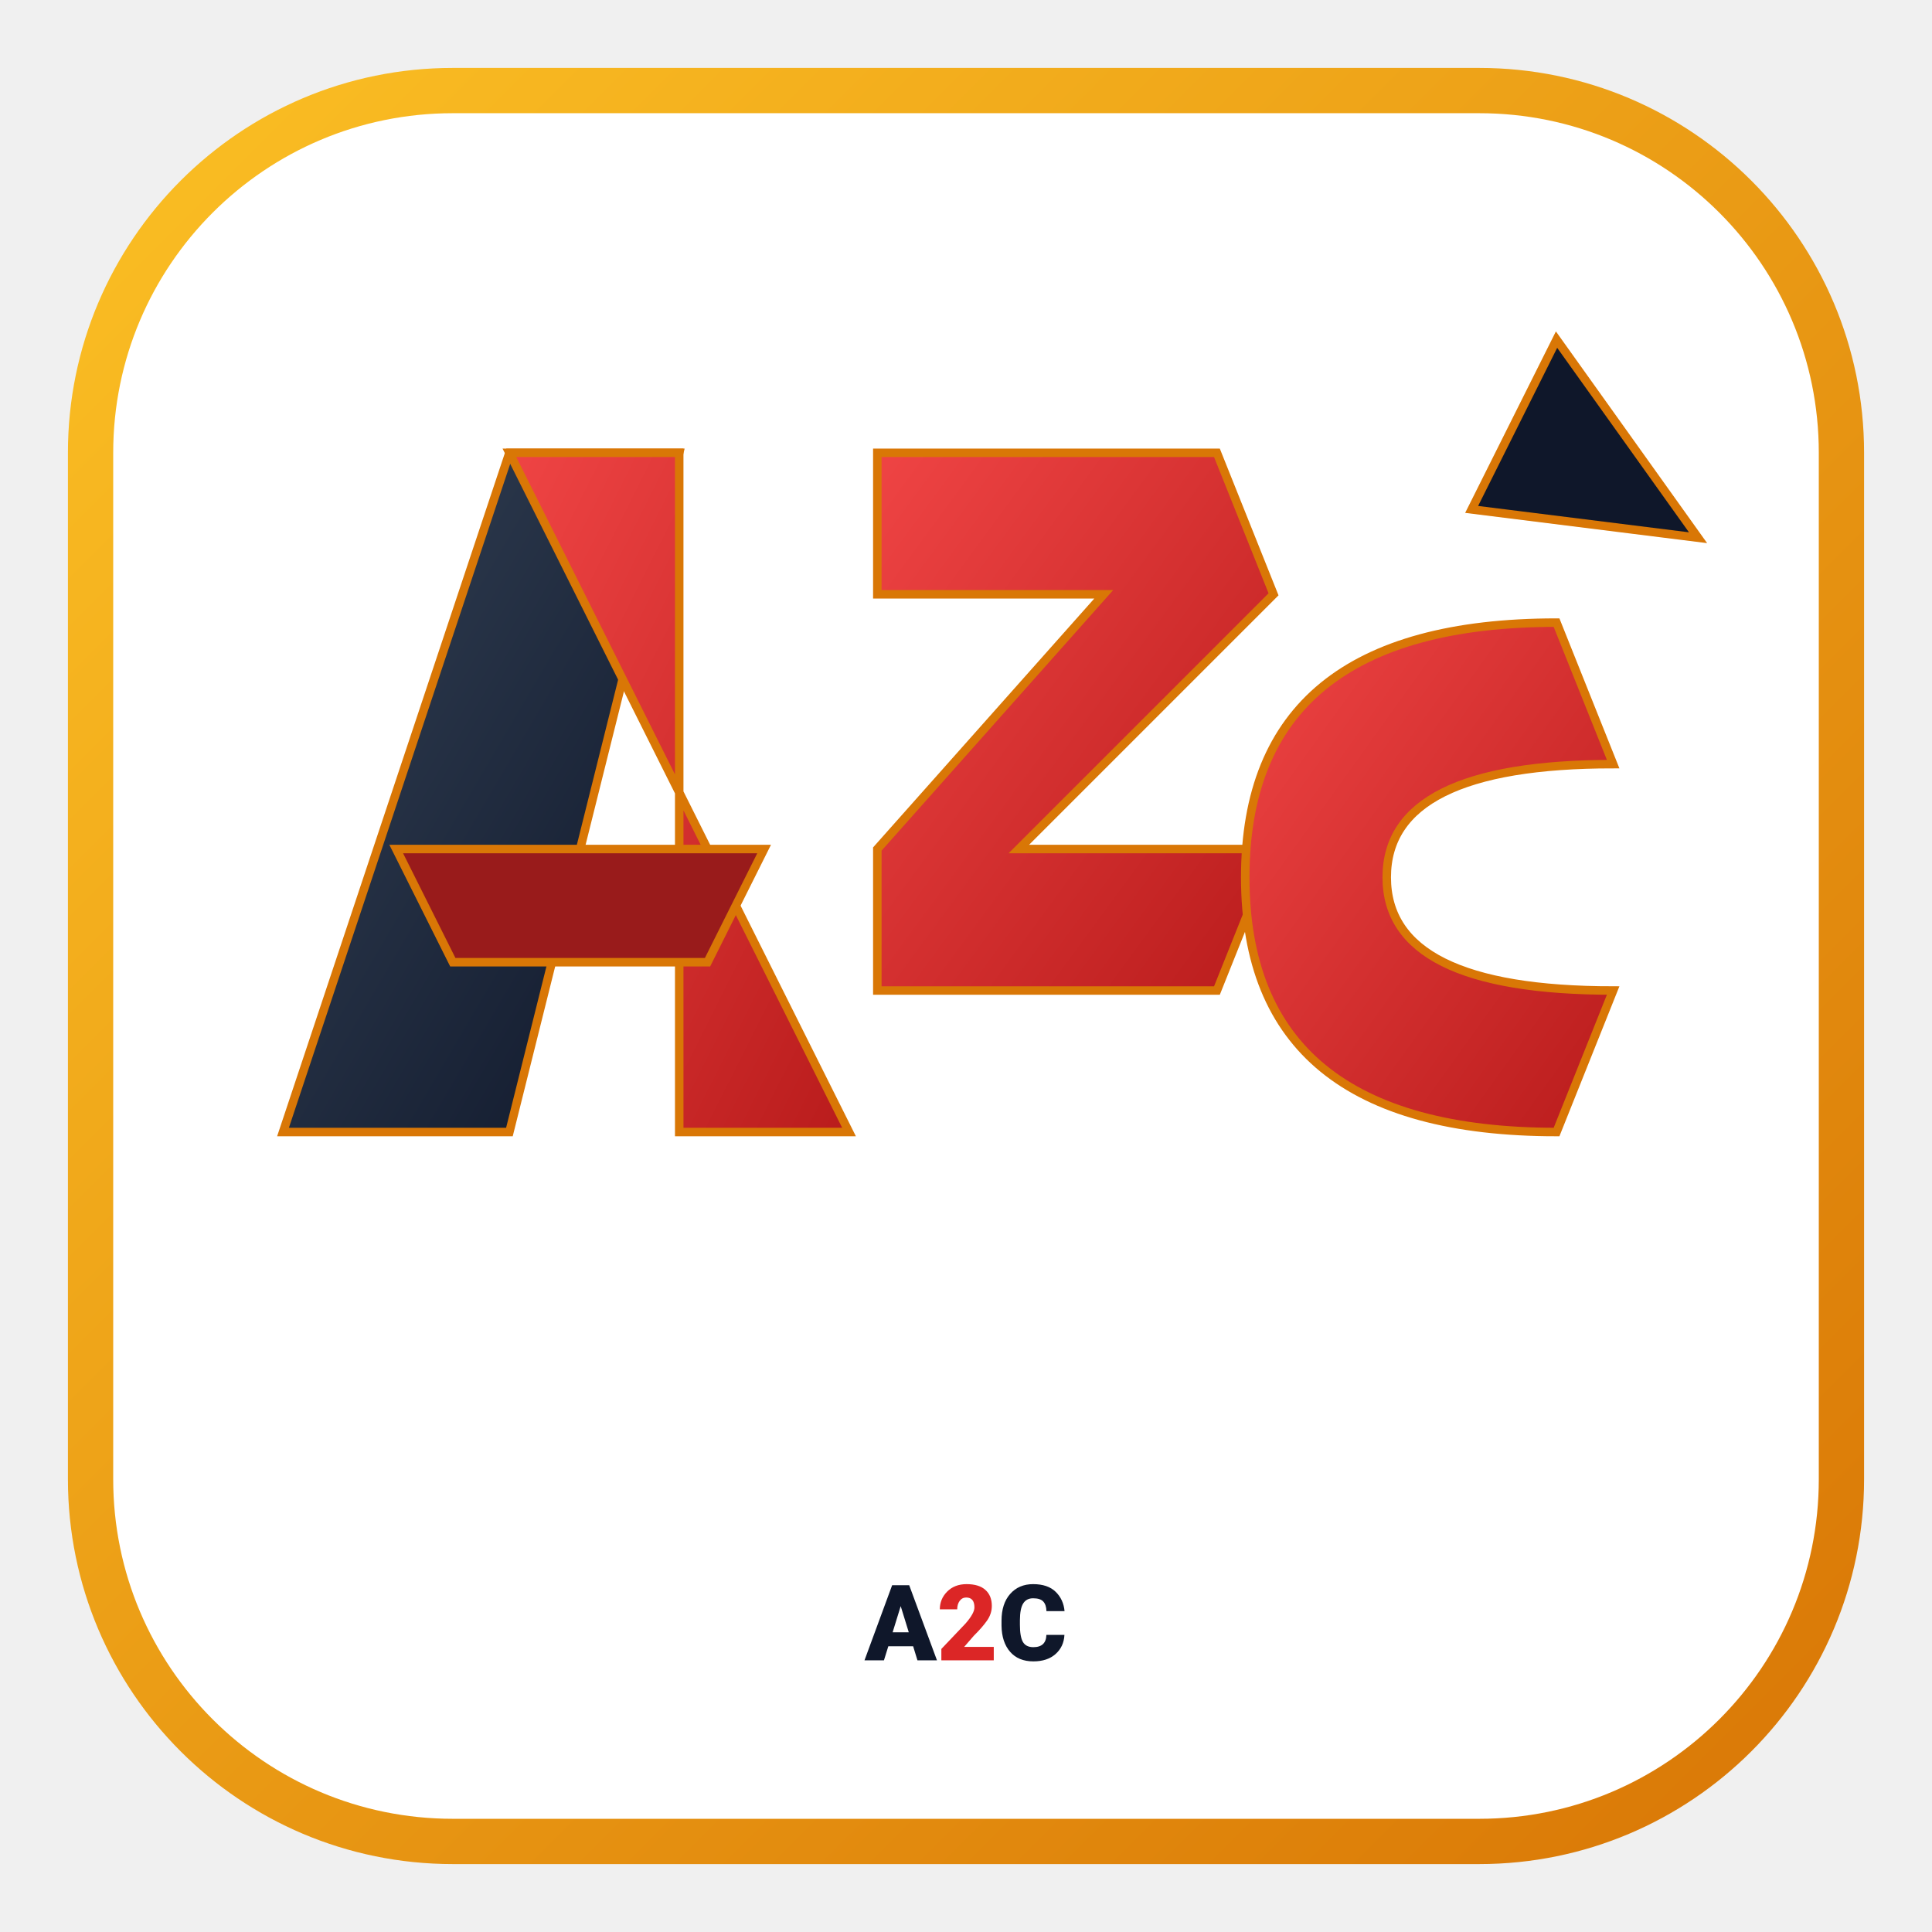
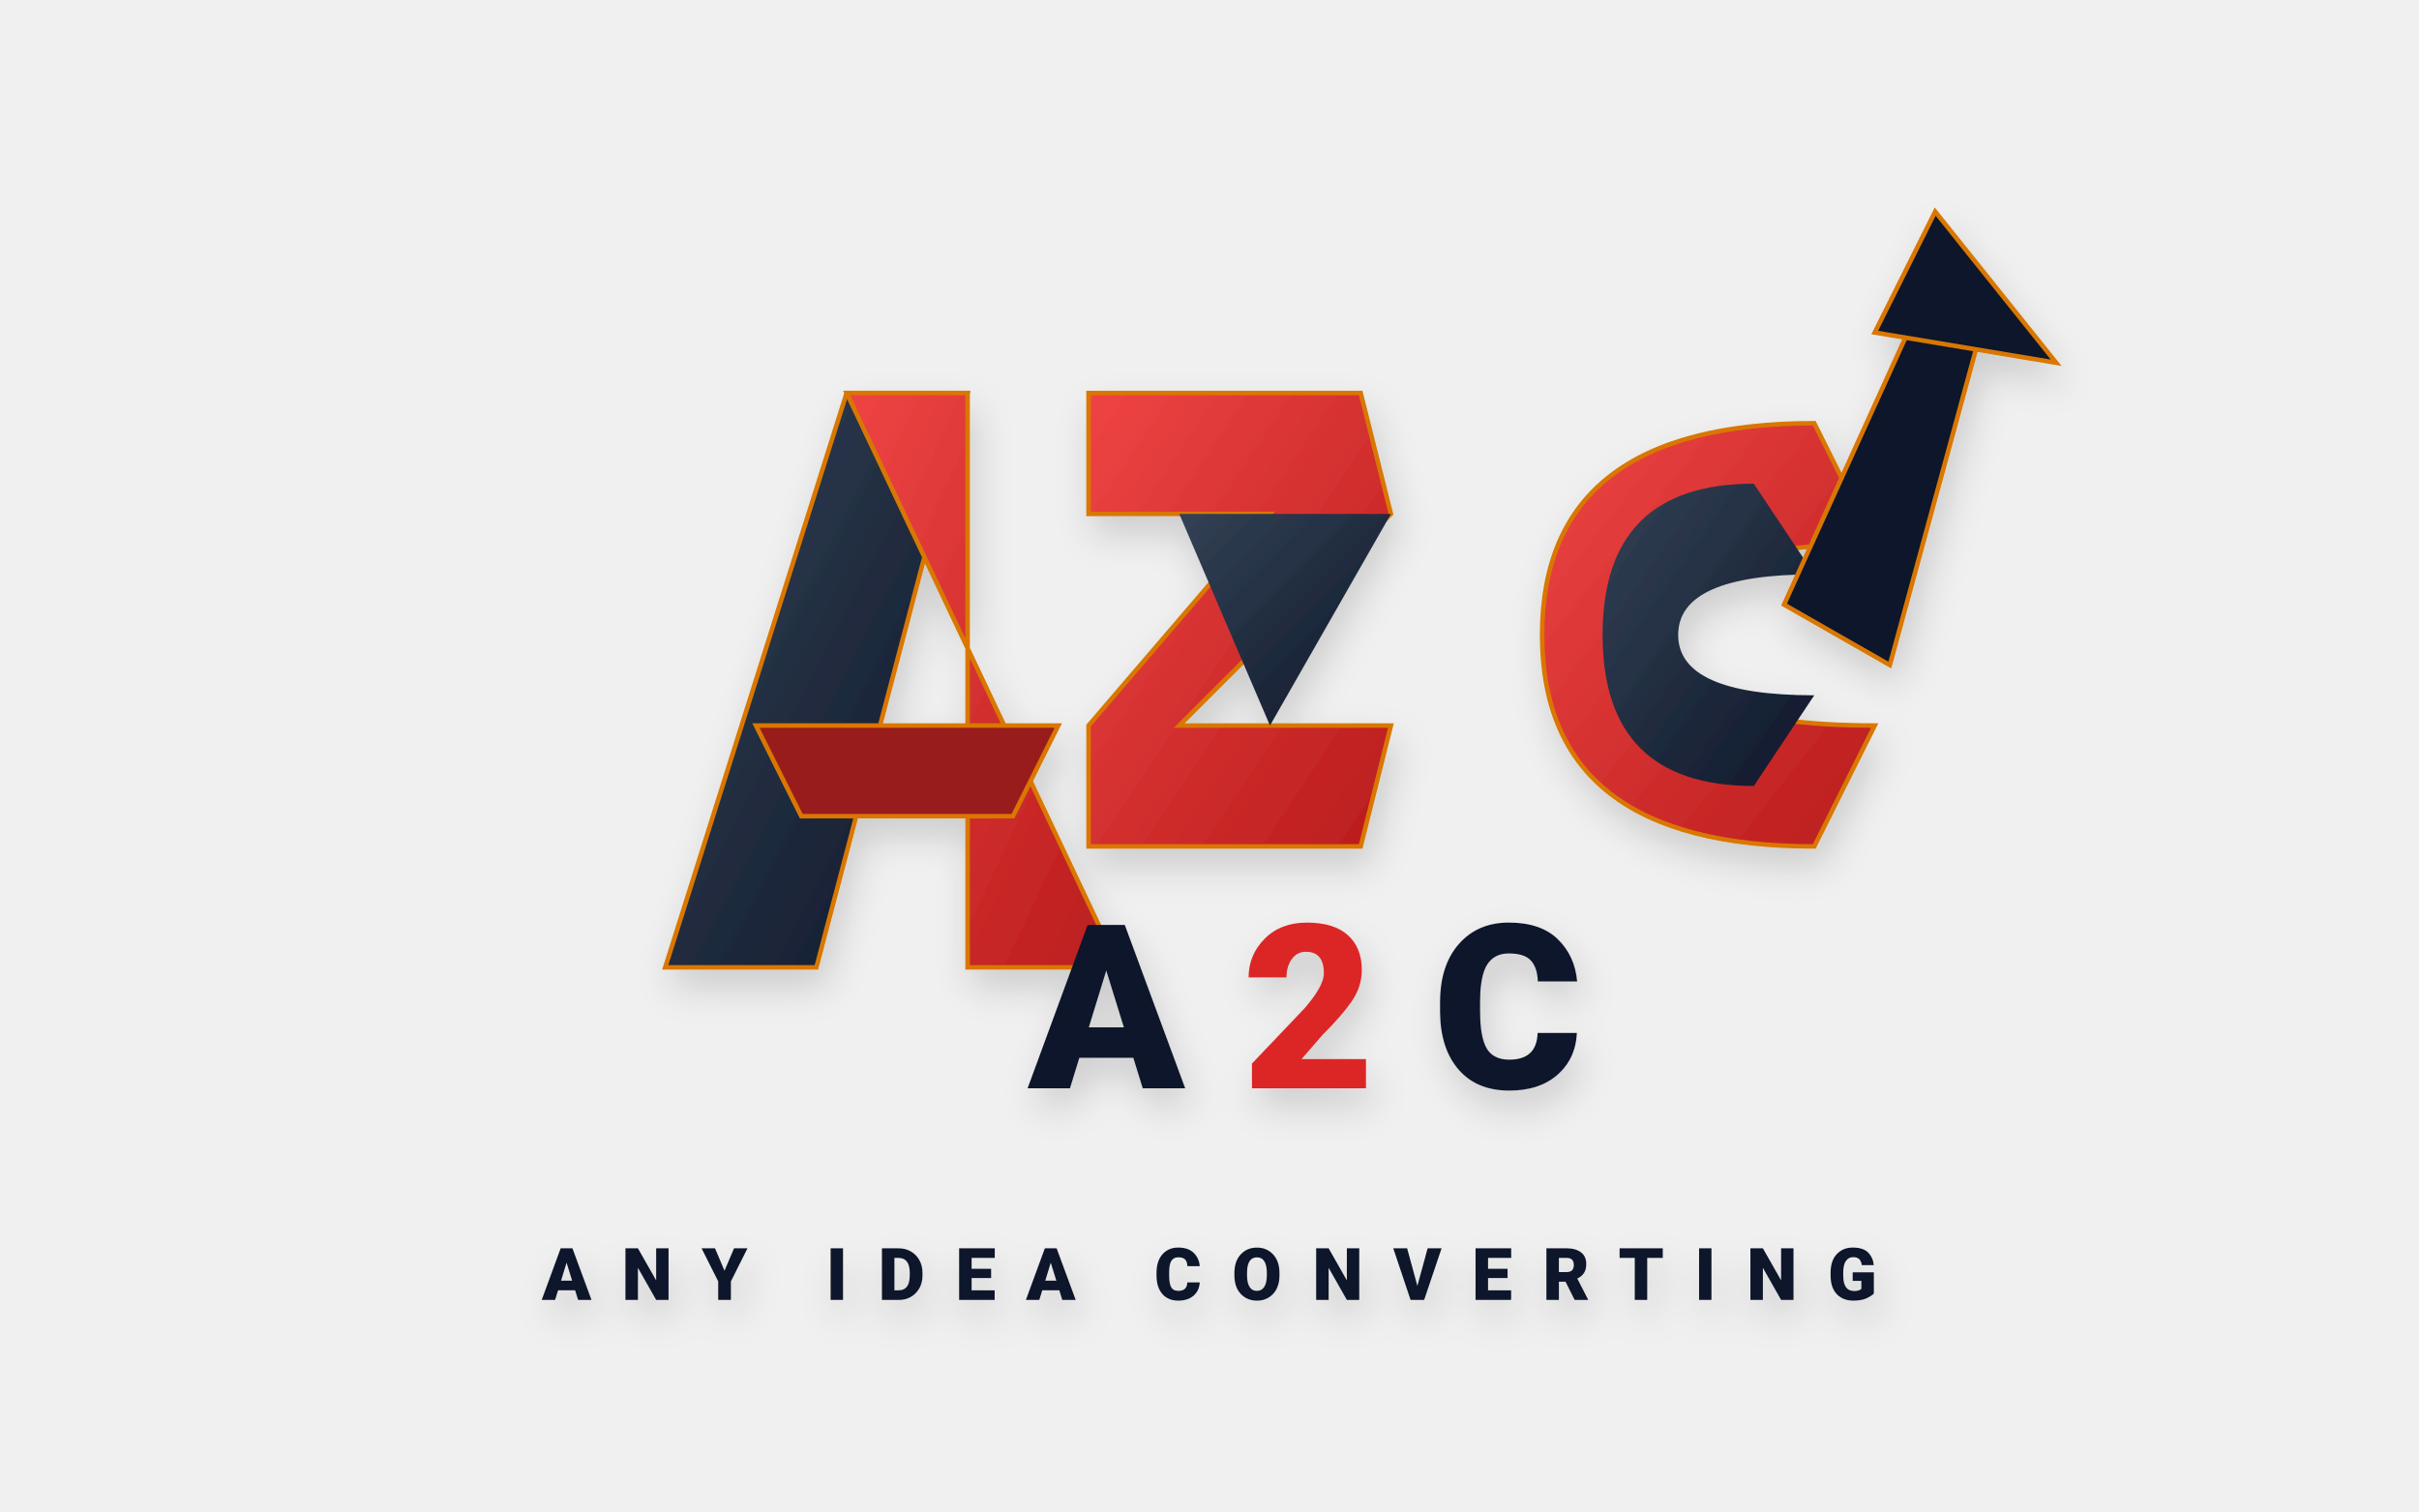
- <svg xmlns="http://www.w3.org/2000/svg" viewBox="0 0 512 512" width="100%" height="100%">
+ <svg xmlns="http://www.w3.org/2000/svg" viewBox="0 0 800 500" width="100%" height="100%">
  <defs>
-     <linearGradient id="redFacet" x1="0%" y1="0%" x2="100%" y2="100%">
+     <linearGradient id="redFacet1" x1="0%" y1="0%" x2="100%" y2="100%">
      <stop offset="0%" stop-color="#ef4444" />
      <stop offset="100%" stop-color="#b91c1c" />
    </linearGradient>
-     <linearGradient id="blackFacet" x1="0%" y1="0%" x2="100%" y2="100%">
+     <linearGradient id="blackFacet1" x1="0%" y1="0%" x2="100%" y2="100%">
      <stop offset="0%" stop-color="#334155" />
      <stop offset="100%" stop-color="#0f172a" />
    </linearGradient>
-     <linearGradient id="gold" x1="0%" y1="0%" x2="100%" y2="100%">
+     <linearGradient id="goldStroke" x1="0%" y1="0%" x2="100%" y2="100%">
      <stop offset="0%" stop-color="#fbbf24" />
      <stop offset="100%" stop-color="#d97706" />
    </linearGradient>
+     <filter id="dropShadow" x="-10%" y="-10%" width="130%" height="130%">
+       <feDropShadow dx="2" dy="6" stdDeviation="6" flood-color="#000000" flood-opacity="0.15" />
+     </filter>
  </defs>
-   <rect x="24" y="24" width="464" height="464" rx="96" fill="#ffffff" stroke="url(#gold)" stroke-width="12" />
-   <g transform="translate(45, 60) scale(0.75)">
-     <polygon points="40,320 120,80 180,80 120,320" fill="url(#blackFacet)" stroke="#d97706" stroke-width="3" />
-     <polygon points="120,80 240,320 180,320 180,80" fill="url(#redFacet)" stroke="#d97706" stroke-width="3" />
-     <polygon points="80,220 210,220 190,260 100,260" fill="#991b1b" stroke="#d97706" stroke-width="3" />
-     <polygon points="250,80 370,80 390,130 300,220 390,220 370,270 250,270 250,220 330,130 250,130" fill="url(#redFacet)" stroke="#d97706" stroke-width="3" />
-     <path d="M 490 140 Q 380 140 380 230 Q 380 320 490 320 L 510 270 Q 430 270 430 230 Q 430 190 510 190 Z" fill="url(#redFacet)" stroke="#d97706" stroke-width="3" />
-     <polygon points="490,40 540,110 460,100" fill="#0f172a" stroke="#d97706" stroke-width="3" />
+   <g filter="url(#dropShadow)">
+     <g transform="translate(180, 80)">
+       <polygon points="40,240 100,50 140,50 90,240" fill="url(#blackFacet1)" stroke="#d97706" stroke-width="1.5" />
+       <polygon points="100,50 190,240 140,240 140,50" fill="url(#redFacet1)" stroke="#d97706" stroke-width="1.5" />
+       <polygon points="70,160 170,160 155,190 85,190" fill="#991b1b" stroke="#d97706" stroke-width="1.5" />
+     </g>
+     <g transform="translate(350, 90)">
+       <polygon points="10,40 100,40 110,80 40,150 110,150 100,190 10,190 10,150 70,80 10,80" fill="url(#redFacet1)" stroke="#d97706" stroke-width="1.5" />
+       <polygon points="40,80 110,80 70,150" fill="url(#blackFacet1)" />
+     </g>
+     <g transform="translate(480, 40)">
+       <path d="M 120 100 Q 30 100 30 170 Q 30 240 120 240 L 140 200 Q 70 200 70 170 Q 70 140 140 140 Z" fill="url(#redFacet1)" stroke="#d97706" stroke-width="1.5" />
+       <path d="M 100 120 Q 50 120 50 170 Q 50 220 100 220 L 120 190 Q 75 190 75 170 Q 75 150 120 150 Z" fill="url(#blackFacet1)" />
+       <path d="M 110 160 L 160 50 L 175 70 L 145 180 Z" fill="#0f172a" stroke="#d97706" stroke-width="1.5" />
+       <polygon points="160,30 200,80 140,70" fill="#0f172a" stroke="#d97706" stroke-width="1.5" />
+     </g>
+     <g transform="translate(340, 360)">
+       <text x="0" y="0" font-family="'Segoe UI', Roboto, sans-serif" font-weight="900" font-size="76" letter-spacing="4">
+         <tspan fill="#0f172a">A</tspan>
+         <tspan fill="#dc2626">2</tspan>
+         <tspan fill="#0f172a">C</tspan>
+       </text>
+     </g>
+     <line x1="160" y1="395" x2="640" y2="395" stroke="url(#goldStroke)" stroke-width="3" />
+     <line x1="160" y1="445" x2="640" y2="445" stroke="url(#goldStroke)" stroke-width="3" />
+     <text x="400" y="430" font-family="'Segoe UI', Roboto, sans-serif" font-weight="800" font-size="24" fill="#0f172a" text-anchor="middle" letter-spacing="10">
+       ANY IDEA CONVERTING
+     </text>
  </g>
-   <text x="256" y="440" font-family="'Segoe UI', Roboto, sans-serif" font-weight="900" font-size="28" fill="#0f172a" text-anchor="middle" letter-spacing="4">
-     A<tspan fill="#dc2626">2</tspan>C
-   </text>
</svg>
